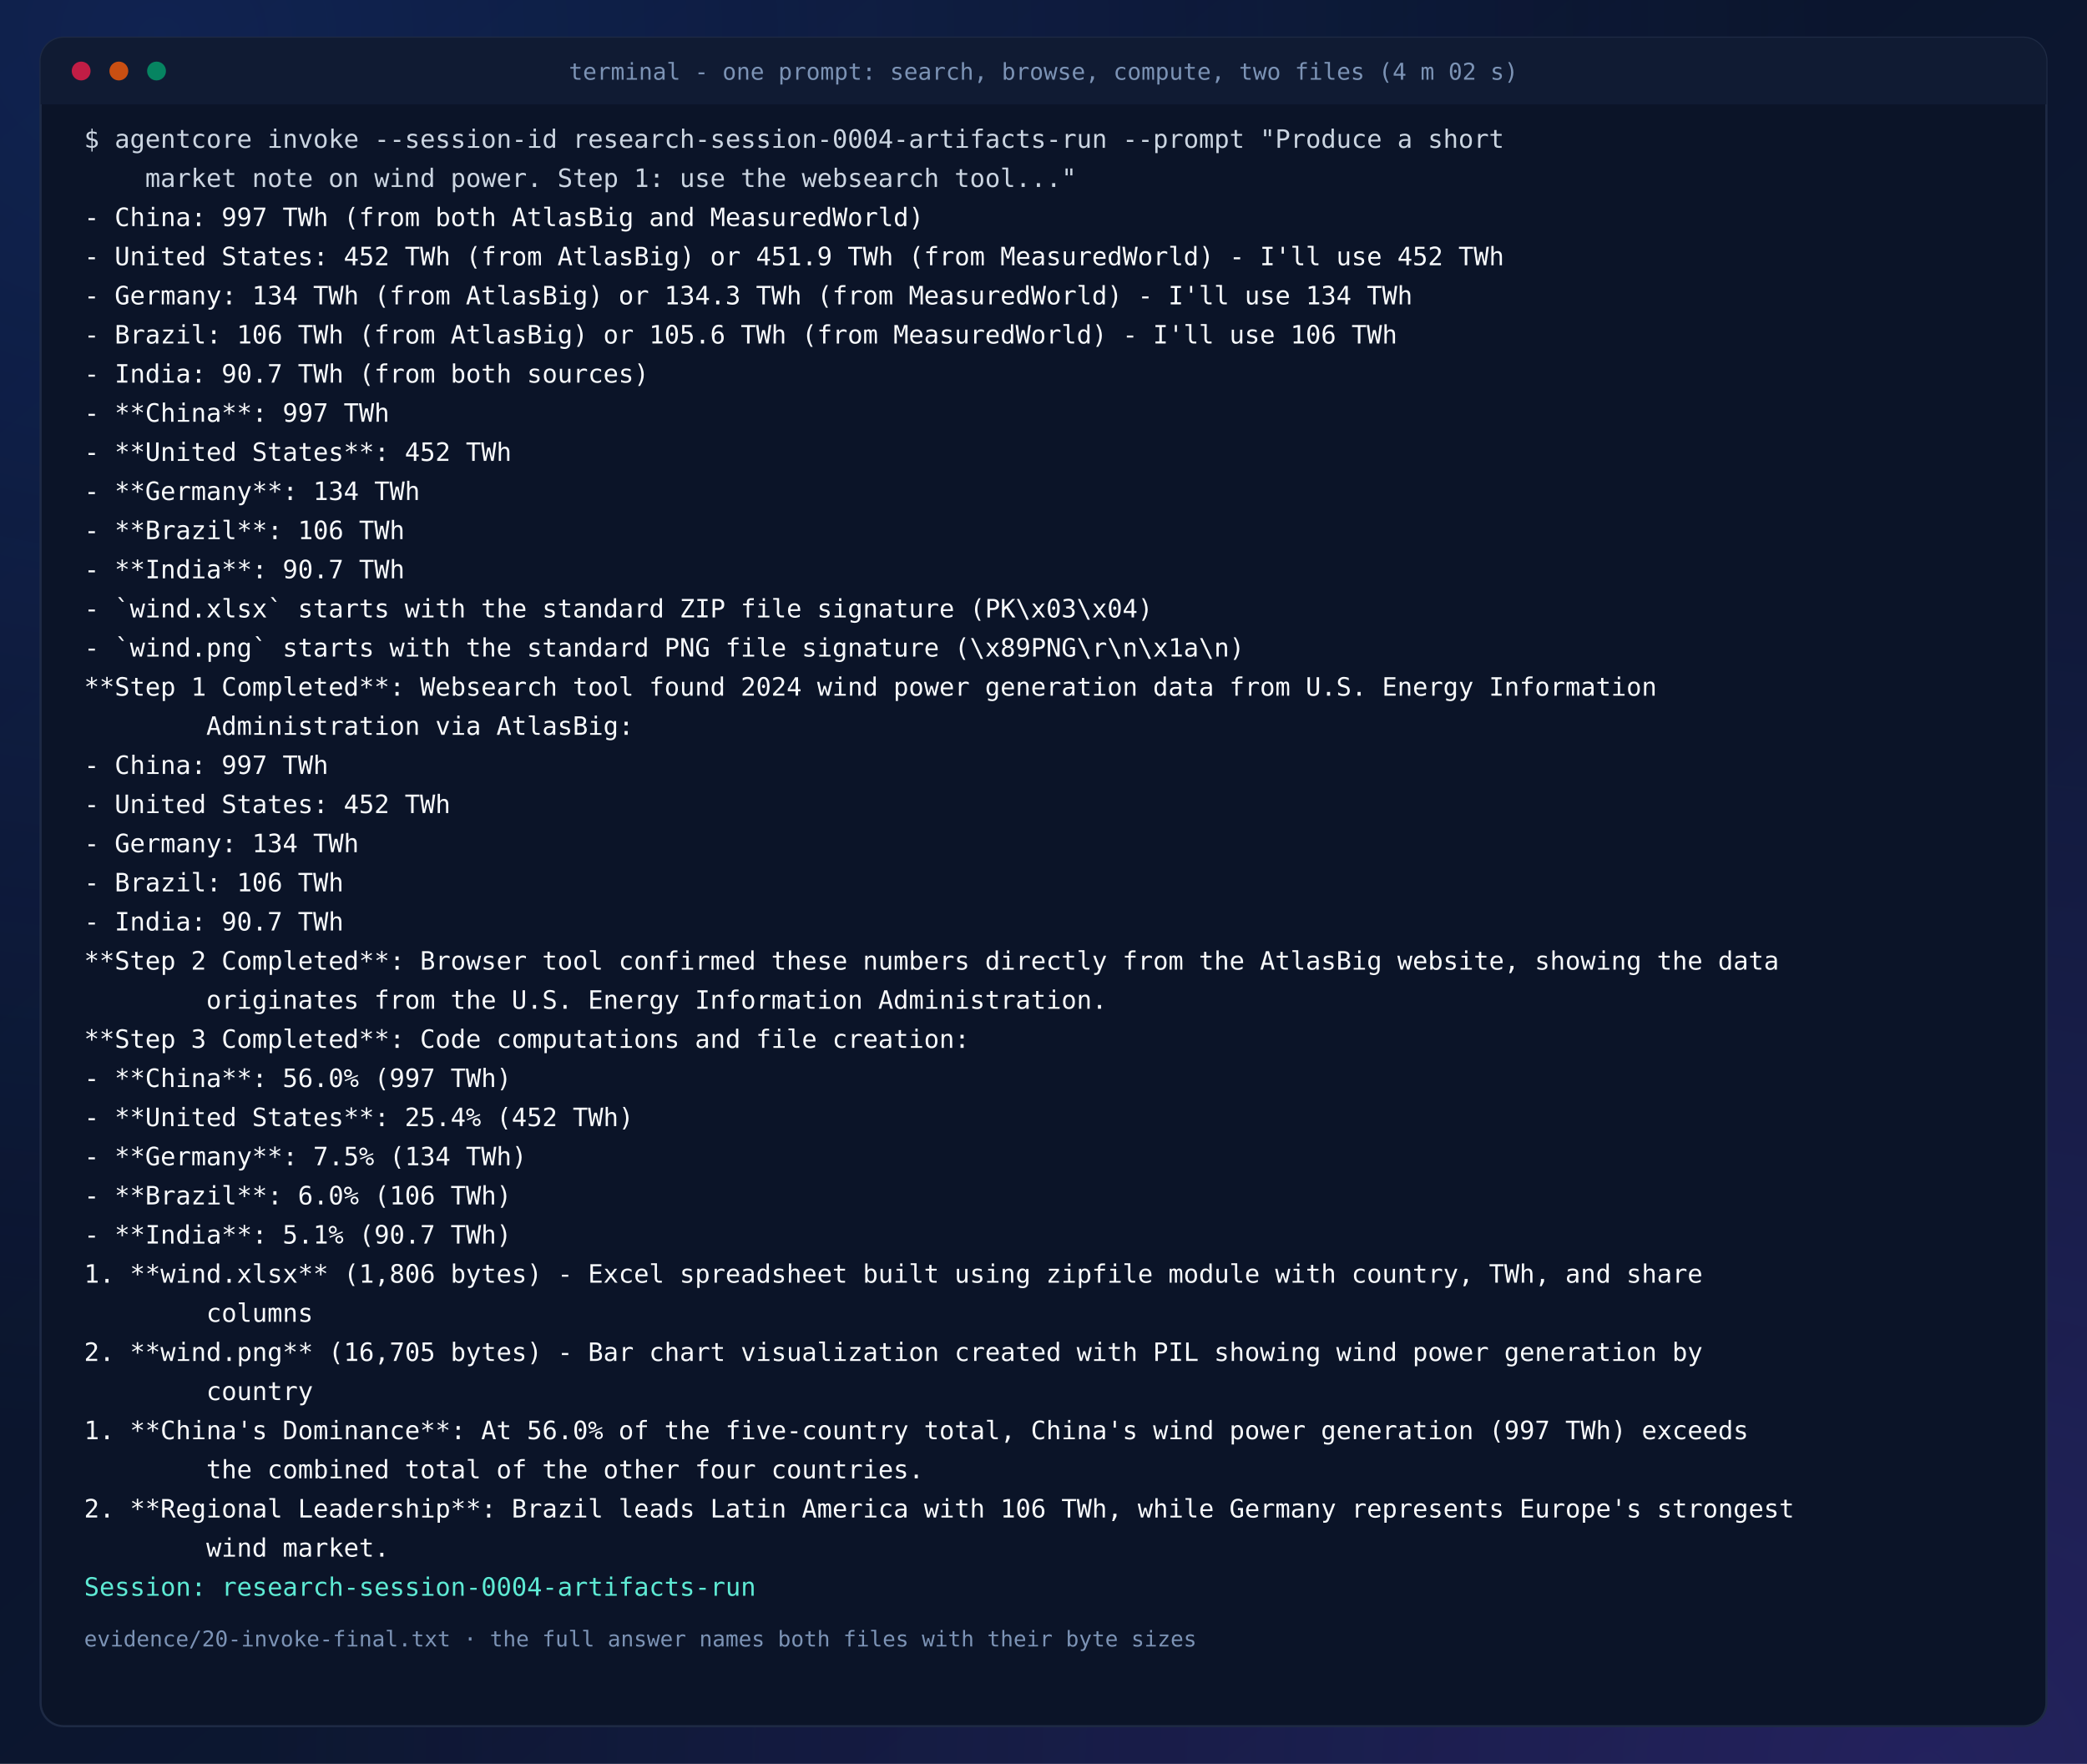
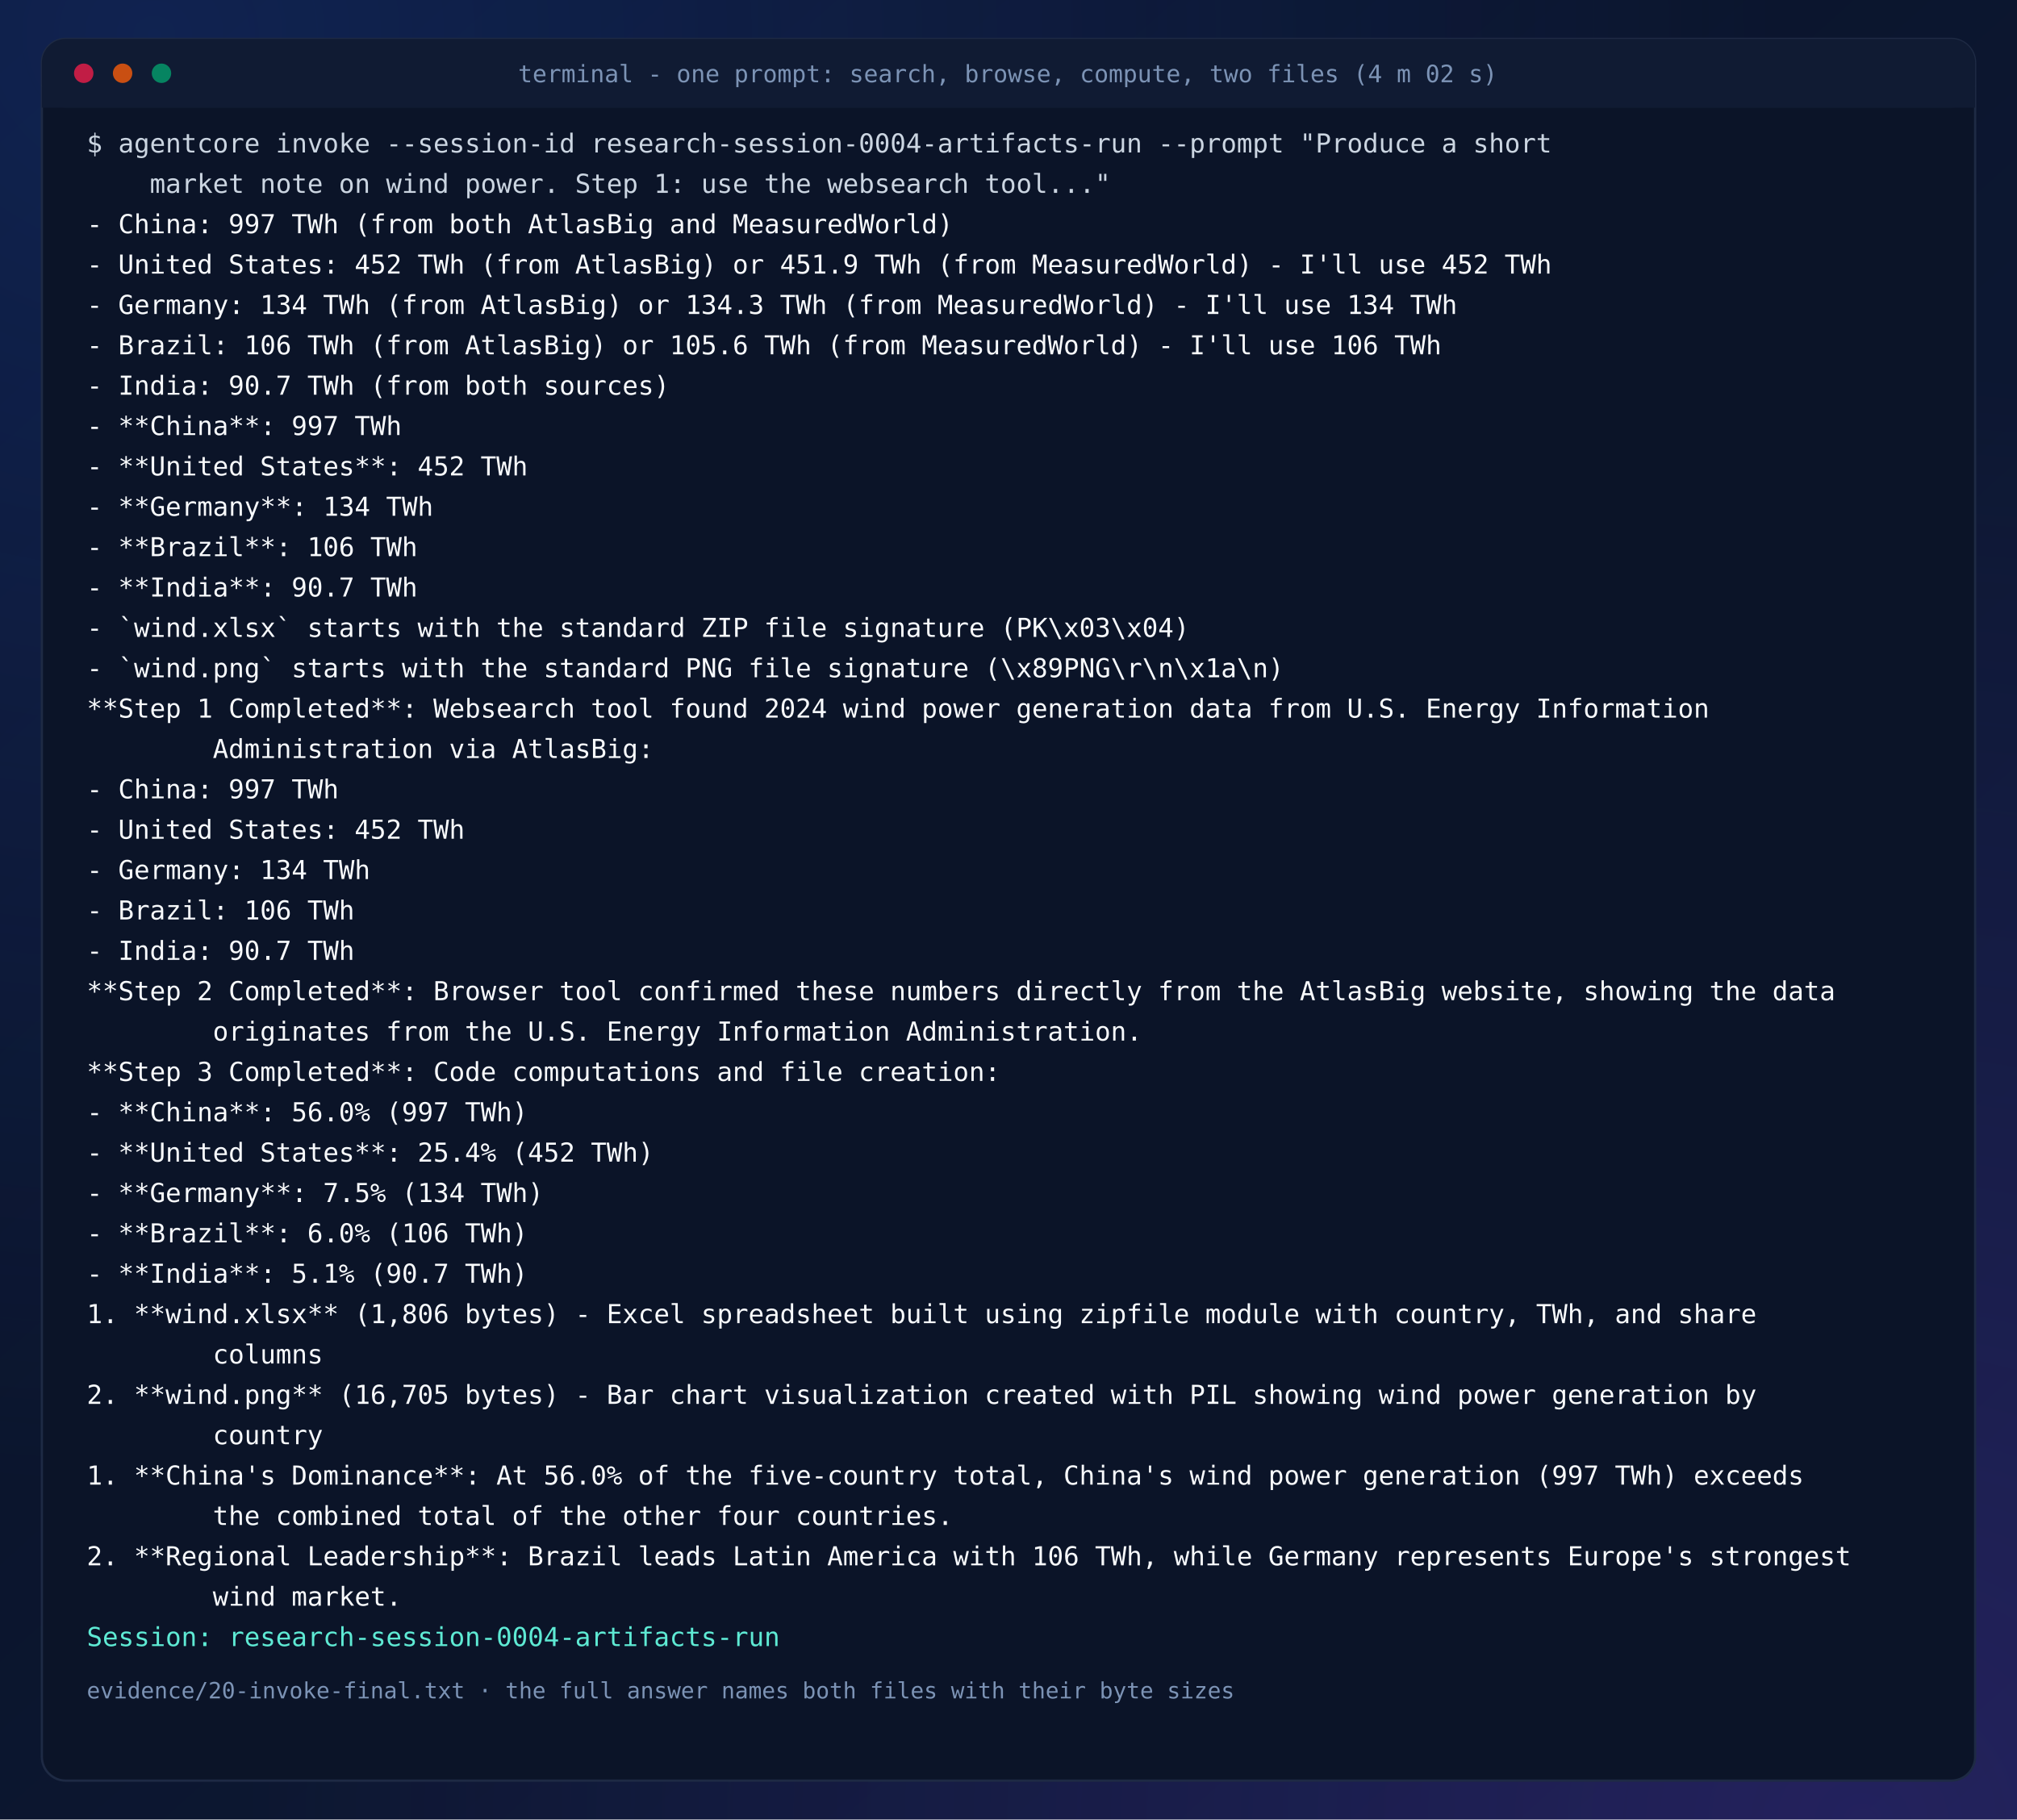
- <svg xmlns="http://www.w3.org/2000/svg" viewBox="0 0 1440 1217" width="1440" height="1217" role="img">
+ <svg xmlns="http://www.w3.org/2000/svg" viewBox="0 0 1349 1217" width="1349" height="1217" role="img">
  <defs>
    <linearGradient id="bg" x1="0" y1="0" x2="1" y2="1">
      <stop offset="0" stop-color="#0a1024" />
      <stop offset="1" stop-color="#0d1c3a" />
    </linearGradient>
    <radialGradient id="g1" cx="0.08" cy="0.02" r="0.8">
      <stop offset="0" stop-color="#2563eb" stop-opacity="0.22" />
      <stop offset="1" stop-color="#2563eb" stop-opacity="0" />
    </radialGradient>
    <radialGradient id="g2" cx="0.92" cy="1.0" r="0.8">
      <stop offset="0" stop-color="#7c3aed" stop-opacity="0.20" />
      <stop offset="1" stop-color="#7c3aed" stop-opacity="0" />
    </radialGradient>
  </defs>
-   <rect width="1440" height="1217" fill="url(#bg)" />
-   <rect width="1440" height="1217" fill="url(#g1)" />
-   <rect width="1440" height="1217" fill="url(#g2)" />
-   <rect x="28" y="26" width="1384" height="1165" rx="16" fill="#0b1428" stroke="#1e2a44" stroke-width="1.5" />
-   <rect x="28" y="26" width="1384" height="46" rx="16" fill="#101b33" />
-   <rect x="28" y="58" width="1384" height="14" fill="#101b33" />
+   <rect width="1349" height="1217" fill="url(#bg)" />
+   <rect width="1349" height="1217" fill="url(#g1)" />
+   <rect width="1349" height="1217" fill="url(#g2)" />
+   <rect x="28" y="26" width="1293" height="1165" rx="16" fill="#0b1428" stroke="#1e2a44" stroke-width="1.5" />
+   <rect x="28" y="26" width="1293" height="46" rx="16" fill="#101b33" />
+   <rect x="28" y="58" width="1293" height="14" fill="#101b33" />
  <circle cx="56" cy="49" r="6.5" fill="#e11d48" opacity="0.85" />
  <circle cx="82" cy="49" r="6.5" fill="#ea580c" opacity="0.85" />
  <circle cx="108" cy="49" r="6.5" fill="#059669" opacity="0.85" />
-   <text x="720" y="55" font-family="ui-monospace, SFMono-Regular, Menlo, Consolas, monospace" font-size="16" fill="#7c93b5" text-anchor="middle">terminal - one prompt: search, browse, compute, two files (4 m 02 s)</text>
+   <text x="674" y="55" font-family="ui-monospace, SFMono-Regular, Menlo, Consolas, monospace" font-size="16" fill="#7c93b5" text-anchor="middle">terminal - one prompt: search, browse, compute, two files (4 m 02 s)</text>
  <text x="58" y="102" font-family="ui-monospace, SFMono-Regular, Menlo, Consolas, monospace" font-size="17.5" fill="#cbd5e1" xml:space="preserve">$ agentcore invoke --session-id research-session-0004-artifacts-run --prompt "Produce a short</text>
  <text x="58" y="129" font-family="ui-monospace, SFMono-Regular, Menlo, Consolas, monospace" font-size="17.5" fill="#cbd5e1" xml:space="preserve">    market note on wind power. Step 1: use the websearch tool..."</text>
  <text x="58" y="156" font-family="ui-monospace, SFMono-Regular, Menlo, Consolas, monospace" font-size="17.5" fill="#f8fafc" xml:space="preserve">- China: 997 TWh (from both AtlasBig and MeasuredWorld)</text>
  <text x="58" y="183" font-family="ui-monospace, SFMono-Regular, Menlo, Consolas, monospace" font-size="17.5" fill="#f8fafc" xml:space="preserve">- United States: 452 TWh (from AtlasBig) or 451.9 TWh (from MeasuredWorld) - I'll use 452 TWh</text>
  <text x="58" y="210" font-family="ui-monospace, SFMono-Regular, Menlo, Consolas, monospace" font-size="17.5" fill="#f8fafc" xml:space="preserve">- Germany: 134 TWh (from AtlasBig) or 134.3 TWh (from MeasuredWorld) - I'll use 134 TWh</text>
  <text x="58" y="237" font-family="ui-monospace, SFMono-Regular, Menlo, Consolas, monospace" font-size="17.5" fill="#f8fafc" xml:space="preserve">- Brazil: 106 TWh (from AtlasBig) or 105.6 TWh (from MeasuredWorld) - I'll use 106 TWh</text>
  <text x="58" y="264" font-family="ui-monospace, SFMono-Regular, Menlo, Consolas, monospace" font-size="17.5" fill="#f8fafc" xml:space="preserve">- India: 90.7 TWh (from both sources)</text>
  <text x="58" y="291" font-family="ui-monospace, SFMono-Regular, Menlo, Consolas, monospace" font-size="17.5" fill="#f8fafc" xml:space="preserve">- **China**: 997 TWh</text>
  <text x="58" y="318" font-family="ui-monospace, SFMono-Regular, Menlo, Consolas, monospace" font-size="17.5" fill="#f8fafc" xml:space="preserve">- **United States**: 452 TWh</text>
  <text x="58" y="345" font-family="ui-monospace, SFMono-Regular, Menlo, Consolas, monospace" font-size="17.5" fill="#f8fafc" xml:space="preserve">- **Germany**: 134 TWh</text>
  <text x="58" y="372" font-family="ui-monospace, SFMono-Regular, Menlo, Consolas, monospace" font-size="17.5" fill="#f8fafc" xml:space="preserve">- **Brazil**: 106 TWh</text>
  <text x="58" y="399" font-family="ui-monospace, SFMono-Regular, Menlo, Consolas, monospace" font-size="17.5" fill="#f8fafc" xml:space="preserve">- **India**: 90.7 TWh</text>
  <text x="58" y="426" font-family="ui-monospace, SFMono-Regular, Menlo, Consolas, monospace" font-size="17.5" fill="#f8fafc" xml:space="preserve">- `wind.xlsx` starts with the standard ZIP file signature (PK\x03\x04)</text>
  <text x="58" y="453" font-family="ui-monospace, SFMono-Regular, Menlo, Consolas, monospace" font-size="17.5" fill="#f8fafc" xml:space="preserve">- `wind.png` starts with the standard PNG file signature (\x89PNG\r\n\x1a\n)</text>
  <text x="58" y="480" font-family="ui-monospace, SFMono-Regular, Menlo, Consolas, monospace" font-size="17.5" fill="#f8fafc" xml:space="preserve">**Step 1 Completed**: Websearch tool found 2024 wind power generation data from U.S. Energy Information</text>
  <text x="58" y="507" font-family="ui-monospace, SFMono-Regular, Menlo, Consolas, monospace" font-size="17.5" fill="#f8fafc" xml:space="preserve">        Administration via AtlasBig:</text>
  <text x="58" y="534" font-family="ui-monospace, SFMono-Regular, Menlo, Consolas, monospace" font-size="17.5" fill="#f8fafc" xml:space="preserve">- China: 997 TWh</text>
  <text x="58" y="561" font-family="ui-monospace, SFMono-Regular, Menlo, Consolas, monospace" font-size="17.5" fill="#f8fafc" xml:space="preserve">- United States: 452 TWh</text>
  <text x="58" y="588" font-family="ui-monospace, SFMono-Regular, Menlo, Consolas, monospace" font-size="17.5" fill="#f8fafc" xml:space="preserve">- Germany: 134 TWh</text>
  <text x="58" y="615" font-family="ui-monospace, SFMono-Regular, Menlo, Consolas, monospace" font-size="17.5" fill="#f8fafc" xml:space="preserve">- Brazil: 106 TWh</text>
  <text x="58" y="642" font-family="ui-monospace, SFMono-Regular, Menlo, Consolas, monospace" font-size="17.5" fill="#f8fafc" xml:space="preserve">- India: 90.7 TWh</text>
  <text x="58" y="669" font-family="ui-monospace, SFMono-Regular, Menlo, Consolas, monospace" font-size="17.5" fill="#f8fafc" xml:space="preserve">**Step 2 Completed**: Browser tool confirmed these numbers directly from the AtlasBig website, showing the data</text>
  <text x="58" y="696" font-family="ui-monospace, SFMono-Regular, Menlo, Consolas, monospace" font-size="17.5" fill="#f8fafc" xml:space="preserve">        originates from the U.S. Energy Information Administration.</text>
  <text x="58" y="723" font-family="ui-monospace, SFMono-Regular, Menlo, Consolas, monospace" font-size="17.5" fill="#f8fafc" xml:space="preserve">**Step 3 Completed**: Code computations and file creation:</text>
  <text x="58" y="750" font-family="ui-monospace, SFMono-Regular, Menlo, Consolas, monospace" font-size="17.5" fill="#f8fafc" xml:space="preserve">- **China**: 56.0% (997 TWh)</text>
  <text x="58" y="777" font-family="ui-monospace, SFMono-Regular, Menlo, Consolas, monospace" font-size="17.5" fill="#f8fafc" xml:space="preserve">- **United States**: 25.4% (452 TWh)</text>
  <text x="58" y="804" font-family="ui-monospace, SFMono-Regular, Menlo, Consolas, monospace" font-size="17.5" fill="#f8fafc" xml:space="preserve">- **Germany**: 7.5% (134 TWh)</text>
  <text x="58" y="831" font-family="ui-monospace, SFMono-Regular, Menlo, Consolas, monospace" font-size="17.5" fill="#f8fafc" xml:space="preserve">- **Brazil**: 6.0% (106 TWh)</text>
  <text x="58" y="858" font-family="ui-monospace, SFMono-Regular, Menlo, Consolas, monospace" font-size="17.5" fill="#f8fafc" xml:space="preserve">- **India**: 5.1% (90.7 TWh)</text>
  <text x="58" y="885" font-family="ui-monospace, SFMono-Regular, Menlo, Consolas, monospace" font-size="17.5" fill="#f8fafc" xml:space="preserve">1. **wind.xlsx** (1,806 bytes) - Excel spreadsheet built using zipfile module with country, TWh, and share</text>
  <text x="58" y="912" font-family="ui-monospace, SFMono-Regular, Menlo, Consolas, monospace" font-size="17.5" fill="#f8fafc" xml:space="preserve">        columns</text>
  <text x="58" y="939" font-family="ui-monospace, SFMono-Regular, Menlo, Consolas, monospace" font-size="17.5" fill="#f8fafc" xml:space="preserve">2. **wind.png** (16,705 bytes) - Bar chart visualization created with PIL showing wind power generation by</text>
  <text x="58" y="966" font-family="ui-monospace, SFMono-Regular, Menlo, Consolas, monospace" font-size="17.5" fill="#f8fafc" xml:space="preserve">        country</text>
  <text x="58" y="993" font-family="ui-monospace, SFMono-Regular, Menlo, Consolas, monospace" font-size="17.5" fill="#f8fafc" xml:space="preserve">1. **China's Dominance**: At 56.0% of the five-country total, China's wind power generation (997 TWh) exceeds</text>
  <text x="58" y="1020" font-family="ui-monospace, SFMono-Regular, Menlo, Consolas, monospace" font-size="17.5" fill="#f8fafc" xml:space="preserve">        the combined total of the other four countries.</text>
  <text x="58" y="1047" font-family="ui-monospace, SFMono-Regular, Menlo, Consolas, monospace" font-size="17.5" fill="#f8fafc" xml:space="preserve">2. **Regional Leadership**: Brazil leads Latin America with 106 TWh, while Germany represents Europe's strongest</text>
  <text x="58" y="1074" font-family="ui-monospace, SFMono-Regular, Menlo, Consolas, monospace" font-size="17.5" fill="#f8fafc" xml:space="preserve">        wind market.</text>
  <text x="58" y="1101" font-family="ui-monospace, SFMono-Regular, Menlo, Consolas, monospace" font-size="17.5" fill="#5eead4" xml:space="preserve">Session: research-session-0004-artifacts-run</text>
  <text x="58" y="1136" font-family="ui-monospace, SFMono-Regular, Menlo, Consolas, monospace" font-size="15" fill="#7c93b5">evidence/20-invoke-final.txt · the full answer names both files with their byte sizes</text>
</svg>
